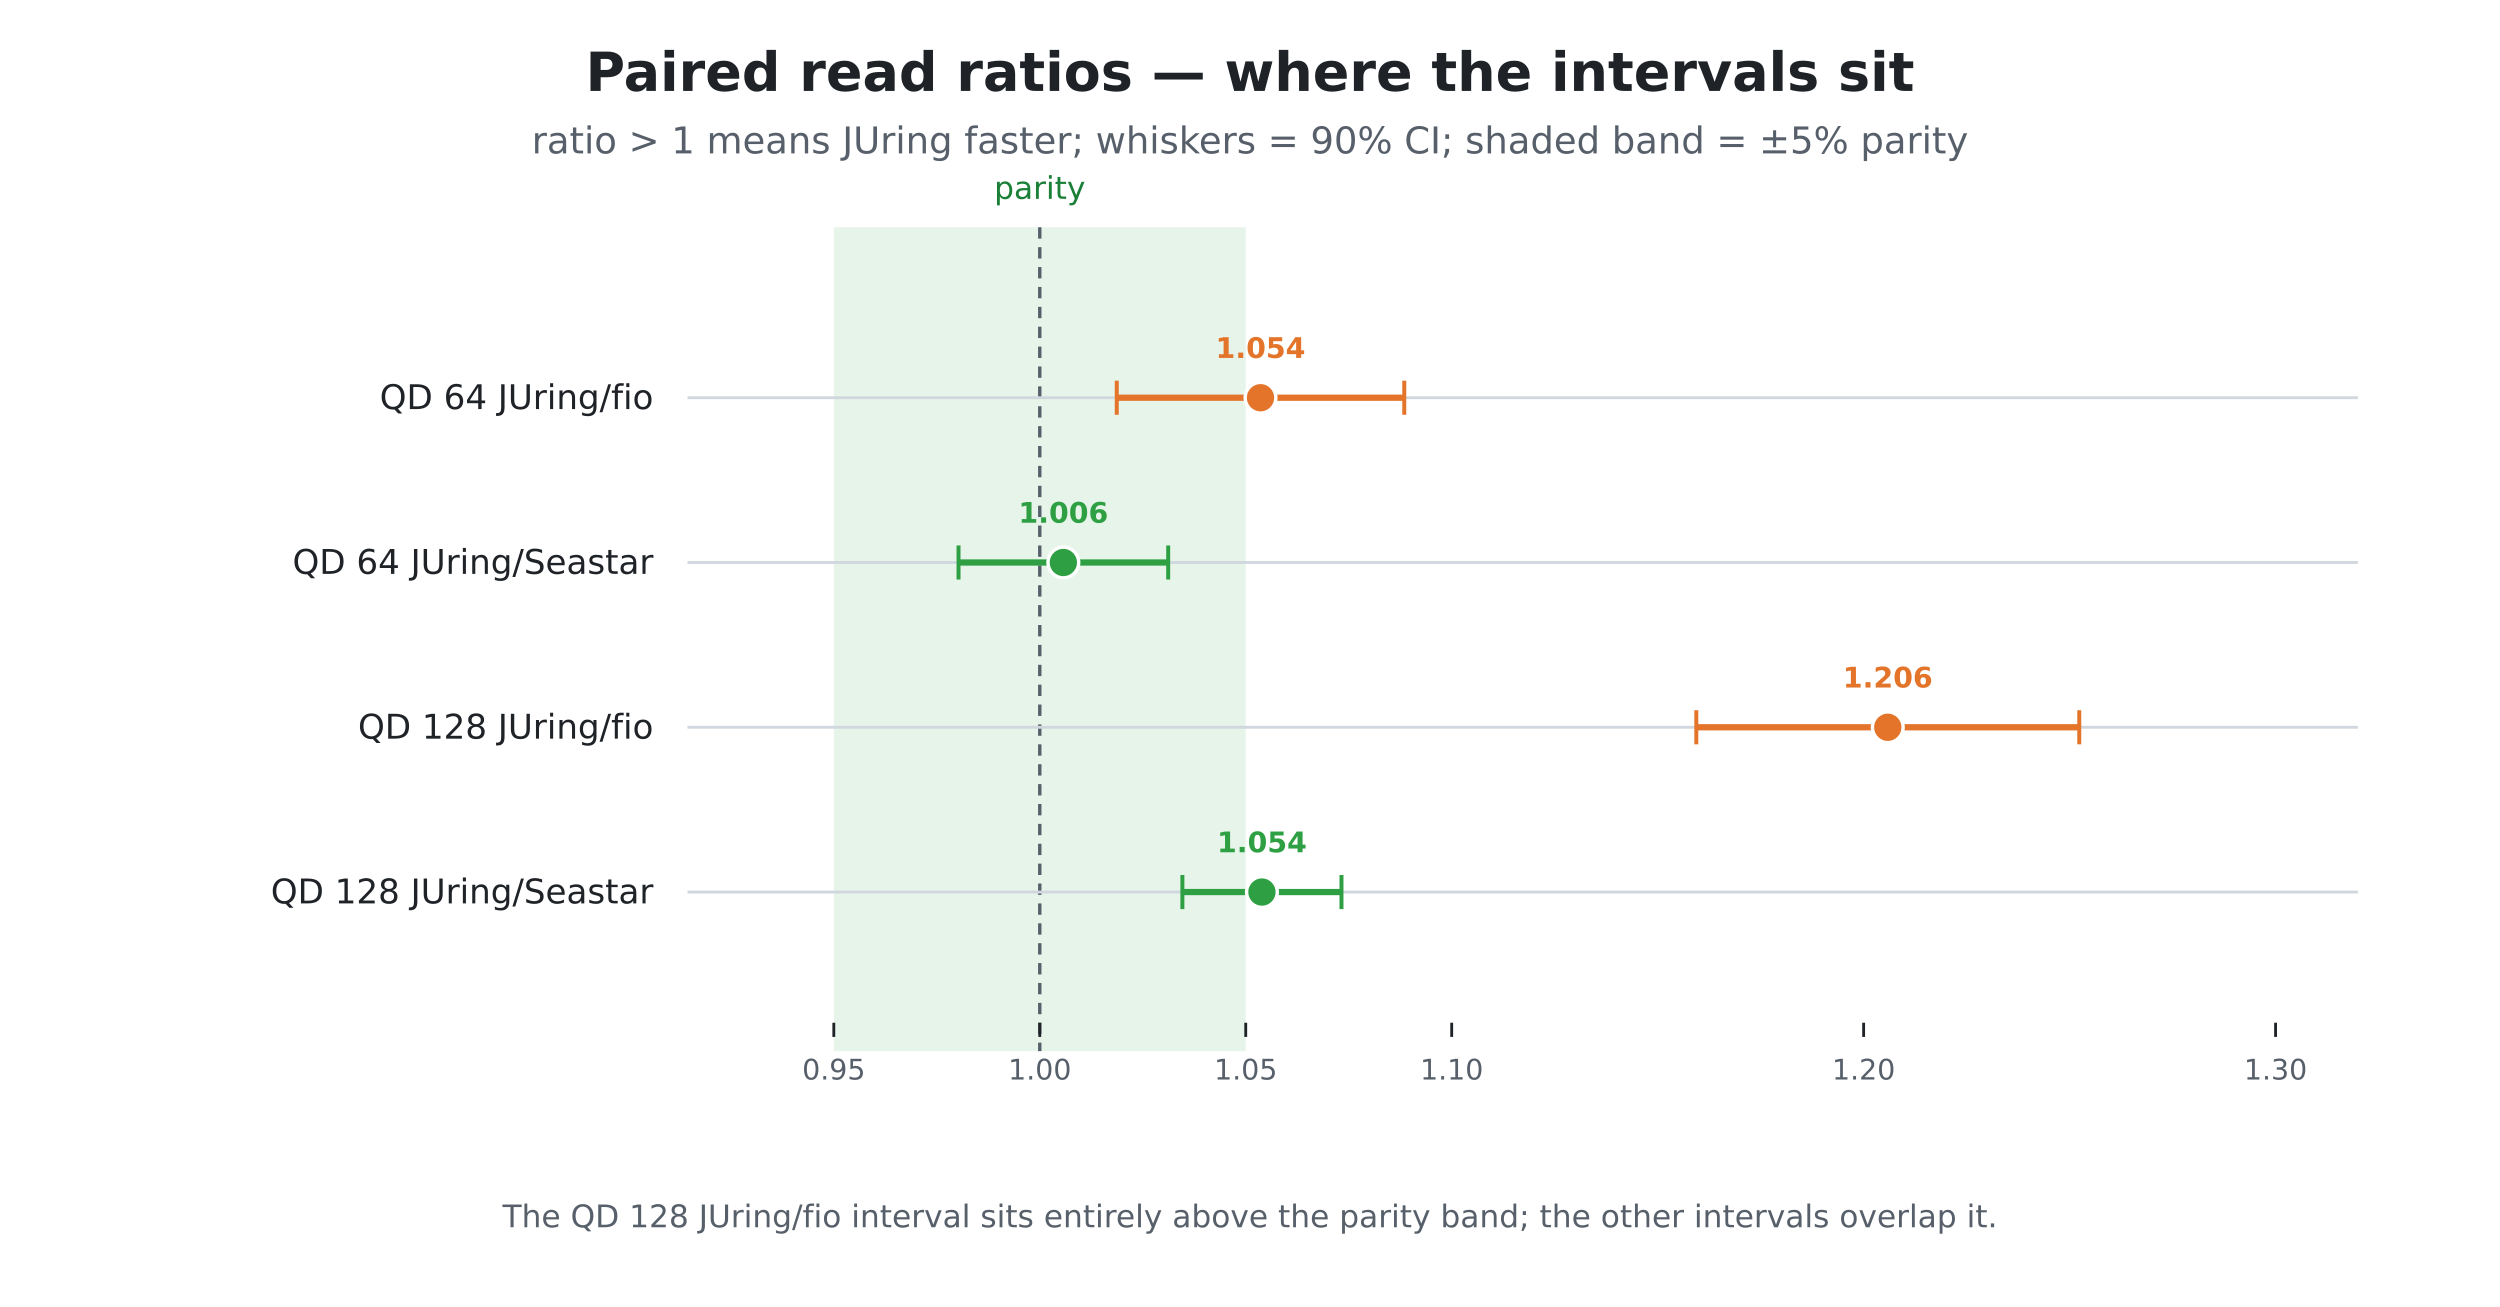
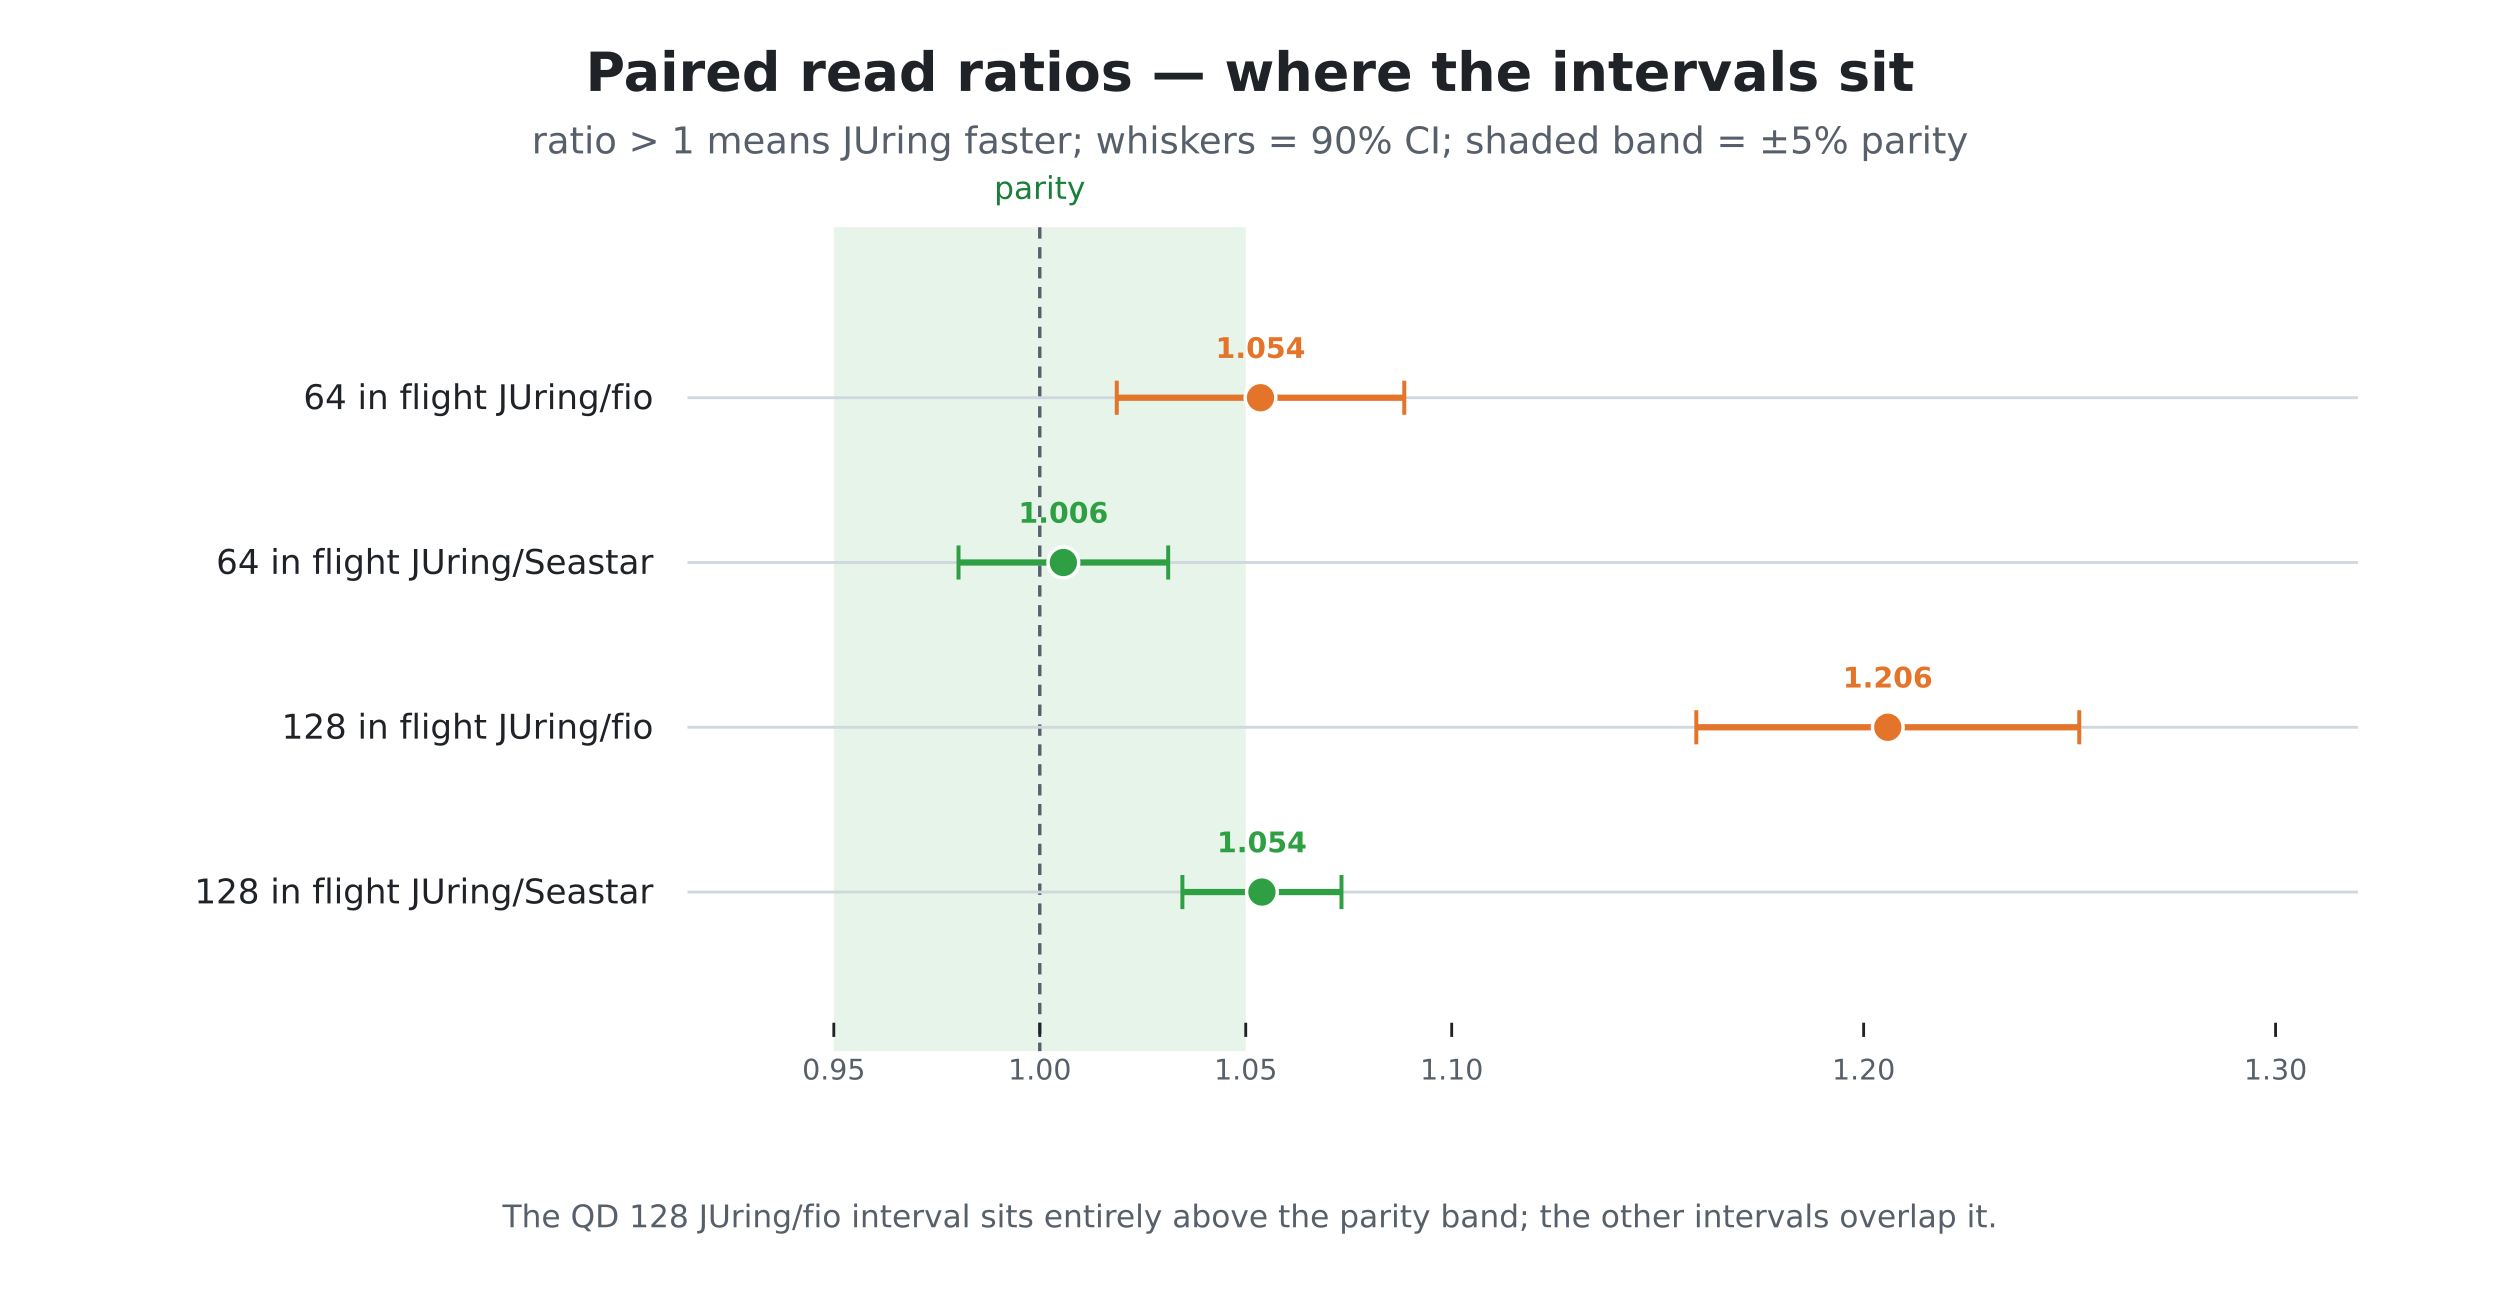
<svg xmlns="http://www.w3.org/2000/svg" width="880" height="460" viewBox="0 0 880 460">
  <rect x="0.0" y="0.0" width="880.0" height="460.0" rx="0" fill="#ffffff" />
  <text x="440.0" y="32.0" font-family="DejaVu Sans, Helvetica, Arial, sans-serif" font-size="19" fill="#1f2328" text-anchor="middle" font-weight="bold">Paired read ratios — where the intervals sit</text>
  <text x="440.0" y="54.0" font-family="DejaVu Sans, Helvetica, Arial, sans-serif" font-size="13" fill="#57606a" text-anchor="middle">ratio &gt; 1 means JUring faster; whiskers = 90% CI; shaded band = ±5% parity</text>
  <rect x="293.5" y="80.0" width="145.0" height="290.0" rx="0" fill="#2ea043" opacity="0.12" />
  <line x1="366.0" y1="80.0" x2="366.0" y2="370.0" stroke="#57606a" stroke-width="1.2" stroke-dasharray="4 3" />
  <text x="366.0" y="70.0" font-family="DejaVu Sans, Helvetica, Arial, sans-serif" font-size="11" fill="#1a7f37" text-anchor="middle">parity</text>
  <line x1="293.5" y1="360.0" x2="293.5" y2="365.0" stroke="#1f2328" stroke-width="1" />
  <text x="293.5" y="380.0" font-family="DejaVu Sans, Helvetica, Arial, sans-serif" font-size="10" fill="#57606a" text-anchor="middle">0.95</text>
  <line x1="366.0" y1="360.0" x2="366.0" y2="365.0" stroke="#1f2328" stroke-width="1" />
  <text x="366.0" y="380.0" font-family="DejaVu Sans, Helvetica, Arial, sans-serif" font-size="10" fill="#57606a" text-anchor="middle">1.00</text>
  <line x1="438.5" y1="360.0" x2="438.5" y2="365.0" stroke="#1f2328" stroke-width="1" />
  <text x="438.5" y="380.0" font-family="DejaVu Sans, Helvetica, Arial, sans-serif" font-size="10" fill="#57606a" text-anchor="middle">1.05</text>
  <line x1="511.0" y1="360.0" x2="511.0" y2="365.0" stroke="#1f2328" stroke-width="1" />
  <text x="511.0" y="380.0" font-family="DejaVu Sans, Helvetica, Arial, sans-serif" font-size="10" fill="#57606a" text-anchor="middle">1.10</text>
  <line x1="656.0" y1="360.0" x2="656.0" y2="365.0" stroke="#1f2328" stroke-width="1" />
  <text x="656.0" y="380.0" font-family="DejaVu Sans, Helvetica, Arial, sans-serif" font-size="10" fill="#57606a" text-anchor="middle">1.20</text>
  <line x1="801.0" y1="360.0" x2="801.0" y2="365.0" stroke="#1f2328" stroke-width="1" />
  <text x="801.0" y="380.0" font-family="DejaVu Sans, Helvetica, Arial, sans-serif" font-size="10" fill="#57606a" text-anchor="middle">1.30</text>
-   <text x="230.0" y="144.0" font-family="DejaVu Sans, Helvetica, Arial, sans-serif" font-size="12" fill="#1f2328" text-anchor="end">QD 64  JUring/fio</text>
+   <text x="230.0" y="144.0" font-family="DejaVu Sans, Helvetica, Arial, sans-serif" font-size="12" fill="#1f2328" text-anchor="end">64 in flight  JUring/fio</text>
  <line x1="242.0" y1="140.0" x2="830.0" y2="140.0" stroke="#d0d7de" stroke-width="1" />
  <line x1="393.1" y1="140.0" x2="494.3" y2="140.0" stroke="#e3742a" stroke-width="2.2" />
  <line x1="393.1" y1="134.0" x2="393.1" y2="146.0" stroke="#e3742a" stroke-width="1.4" />
  <line x1="494.3" y1="134.0" x2="494.3" y2="146.0" stroke="#e3742a" stroke-width="1.4" />
  <circle cx="443.7" cy="140.0" r="5.4" fill="#e3742a" stroke="#ffffff" stroke-width="1.2" />
  <text x="443.7" y="126.0" font-family="DejaVu Sans, Helvetica, Arial, sans-serif" font-size="10" fill="#e3742a" text-anchor="middle" font-weight="bold">1.054</text>
-   <text x="230.0" y="202.0" font-family="DejaVu Sans, Helvetica, Arial, sans-serif" font-size="12" fill="#1f2328" text-anchor="end">QD 64  JUring/Seastar</text>
+   <text x="230.0" y="202.0" font-family="DejaVu Sans, Helvetica, Arial, sans-serif" font-size="12" fill="#1f2328" text-anchor="end">64 in flight  JUring/Seastar</text>
  <line x1="242.0" y1="198.0" x2="830.0" y2="198.0" stroke="#d0d7de" stroke-width="1" />
  <line x1="337.4" y1="198.0" x2="411.2" y2="198.0" stroke="#2ea043" stroke-width="2.2" />
  <line x1="337.4" y1="192.0" x2="337.4" y2="204.0" stroke="#2ea043" stroke-width="1.4" />
  <line x1="411.2" y1="192.0" x2="411.2" y2="204.0" stroke="#2ea043" stroke-width="1.4" />
  <circle cx="374.3" cy="198.0" r="5.4" fill="#2ea043" stroke="#ffffff" stroke-width="1.2" />
  <text x="374.3" y="184.0" font-family="DejaVu Sans, Helvetica, Arial, sans-serif" font-size="10" fill="#2ea043" text-anchor="middle" font-weight="bold">1.006</text>
-   <text x="230.0" y="260.0" font-family="DejaVu Sans, Helvetica, Arial, sans-serif" font-size="12" fill="#1f2328" text-anchor="end">QD 128  JUring/fio</text>
+   <text x="230.0" y="260.0" font-family="DejaVu Sans, Helvetica, Arial, sans-serif" font-size="12" fill="#1f2328" text-anchor="end">128 in flight  JUring/fio</text>
  <line x1="242.0" y1="256.0" x2="830.0" y2="256.0" stroke="#d0d7de" stroke-width="1" />
  <line x1="597.1" y1="256.0" x2="731.9" y2="256.0" stroke="#e3742a" stroke-width="2.2" />
  <line x1="597.1" y1="250.0" x2="597.1" y2="262.0" stroke="#e3742a" stroke-width="1.4" />
  <line x1="731.9" y1="250.0" x2="731.9" y2="262.0" stroke="#e3742a" stroke-width="1.4" />
  <circle cx="664.5" cy="256.0" r="5.4" fill="#e3742a" stroke="#ffffff" stroke-width="1.2" />
  <text x="664.5" y="242.0" font-family="DejaVu Sans, Helvetica, Arial, sans-serif" font-size="10" fill="#e3742a" text-anchor="middle" font-weight="bold">1.206</text>
-   <text x="230.0" y="318.0" font-family="DejaVu Sans, Helvetica, Arial, sans-serif" font-size="12" fill="#1f2328" text-anchor="end">QD 128  JUring/Seastar</text>
+   <text x="230.0" y="318.0" font-family="DejaVu Sans, Helvetica, Arial, sans-serif" font-size="12" fill="#1f2328" text-anchor="end">128 in flight  JUring/Seastar</text>
  <line x1="242.0" y1="314.0" x2="830.0" y2="314.0" stroke="#d0d7de" stroke-width="1" />
  <line x1="416.2" y1="314.0" x2="472.2" y2="314.0" stroke="#2ea043" stroke-width="2.2" />
  <line x1="416.2" y1="308.0" x2="416.2" y2="320.0" stroke="#2ea043" stroke-width="1.4" />
  <line x1="472.2" y1="308.0" x2="472.2" y2="320.0" stroke="#2ea043" stroke-width="1.4" />
  <circle cx="444.2" cy="314.0" r="5.4" fill="#2ea043" stroke="#ffffff" stroke-width="1.2" />
  <text x="444.2" y="300.0" font-family="DejaVu Sans, Helvetica, Arial, sans-serif" font-size="10" fill="#2ea043" text-anchor="middle" font-weight="bold">1.054</text>
  <text x="440.0" y="432.0" font-family="DejaVu Sans, Helvetica, Arial, sans-serif" font-size="11" fill="#57606a" text-anchor="middle">The QD 128 JUring/fio interval sits entirely above the parity band; the other intervals overlap it.</text>
</svg>
